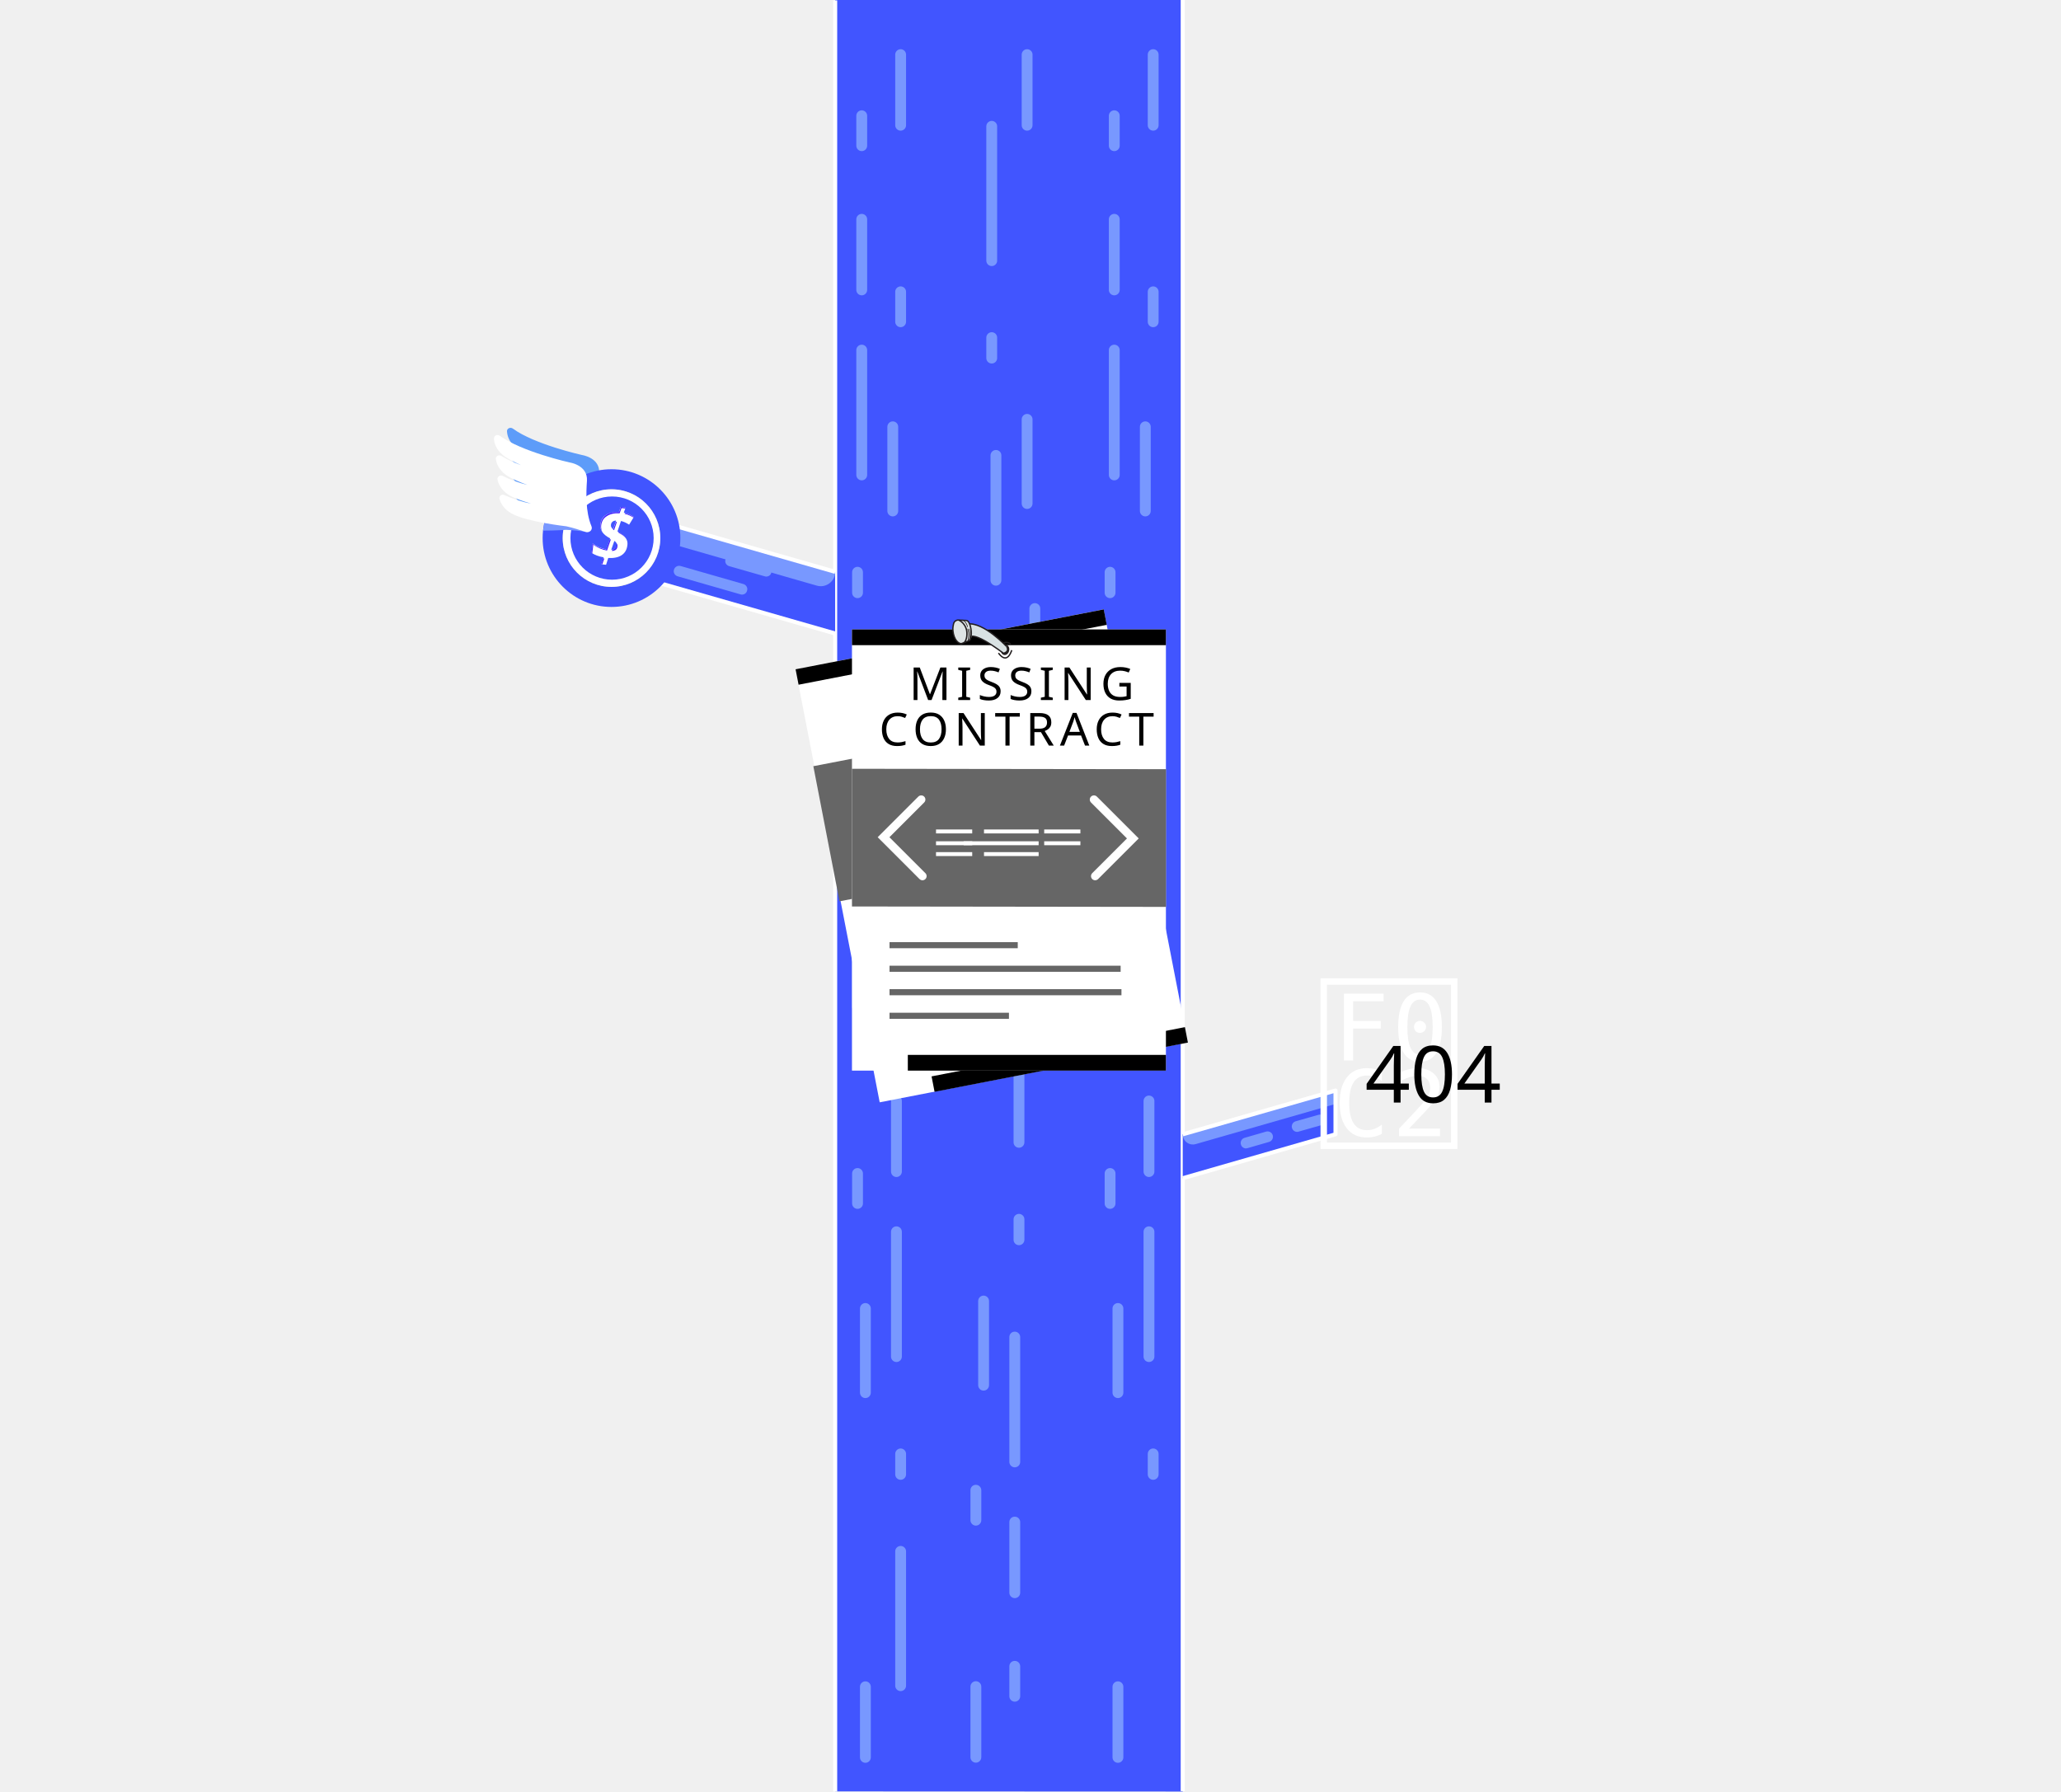
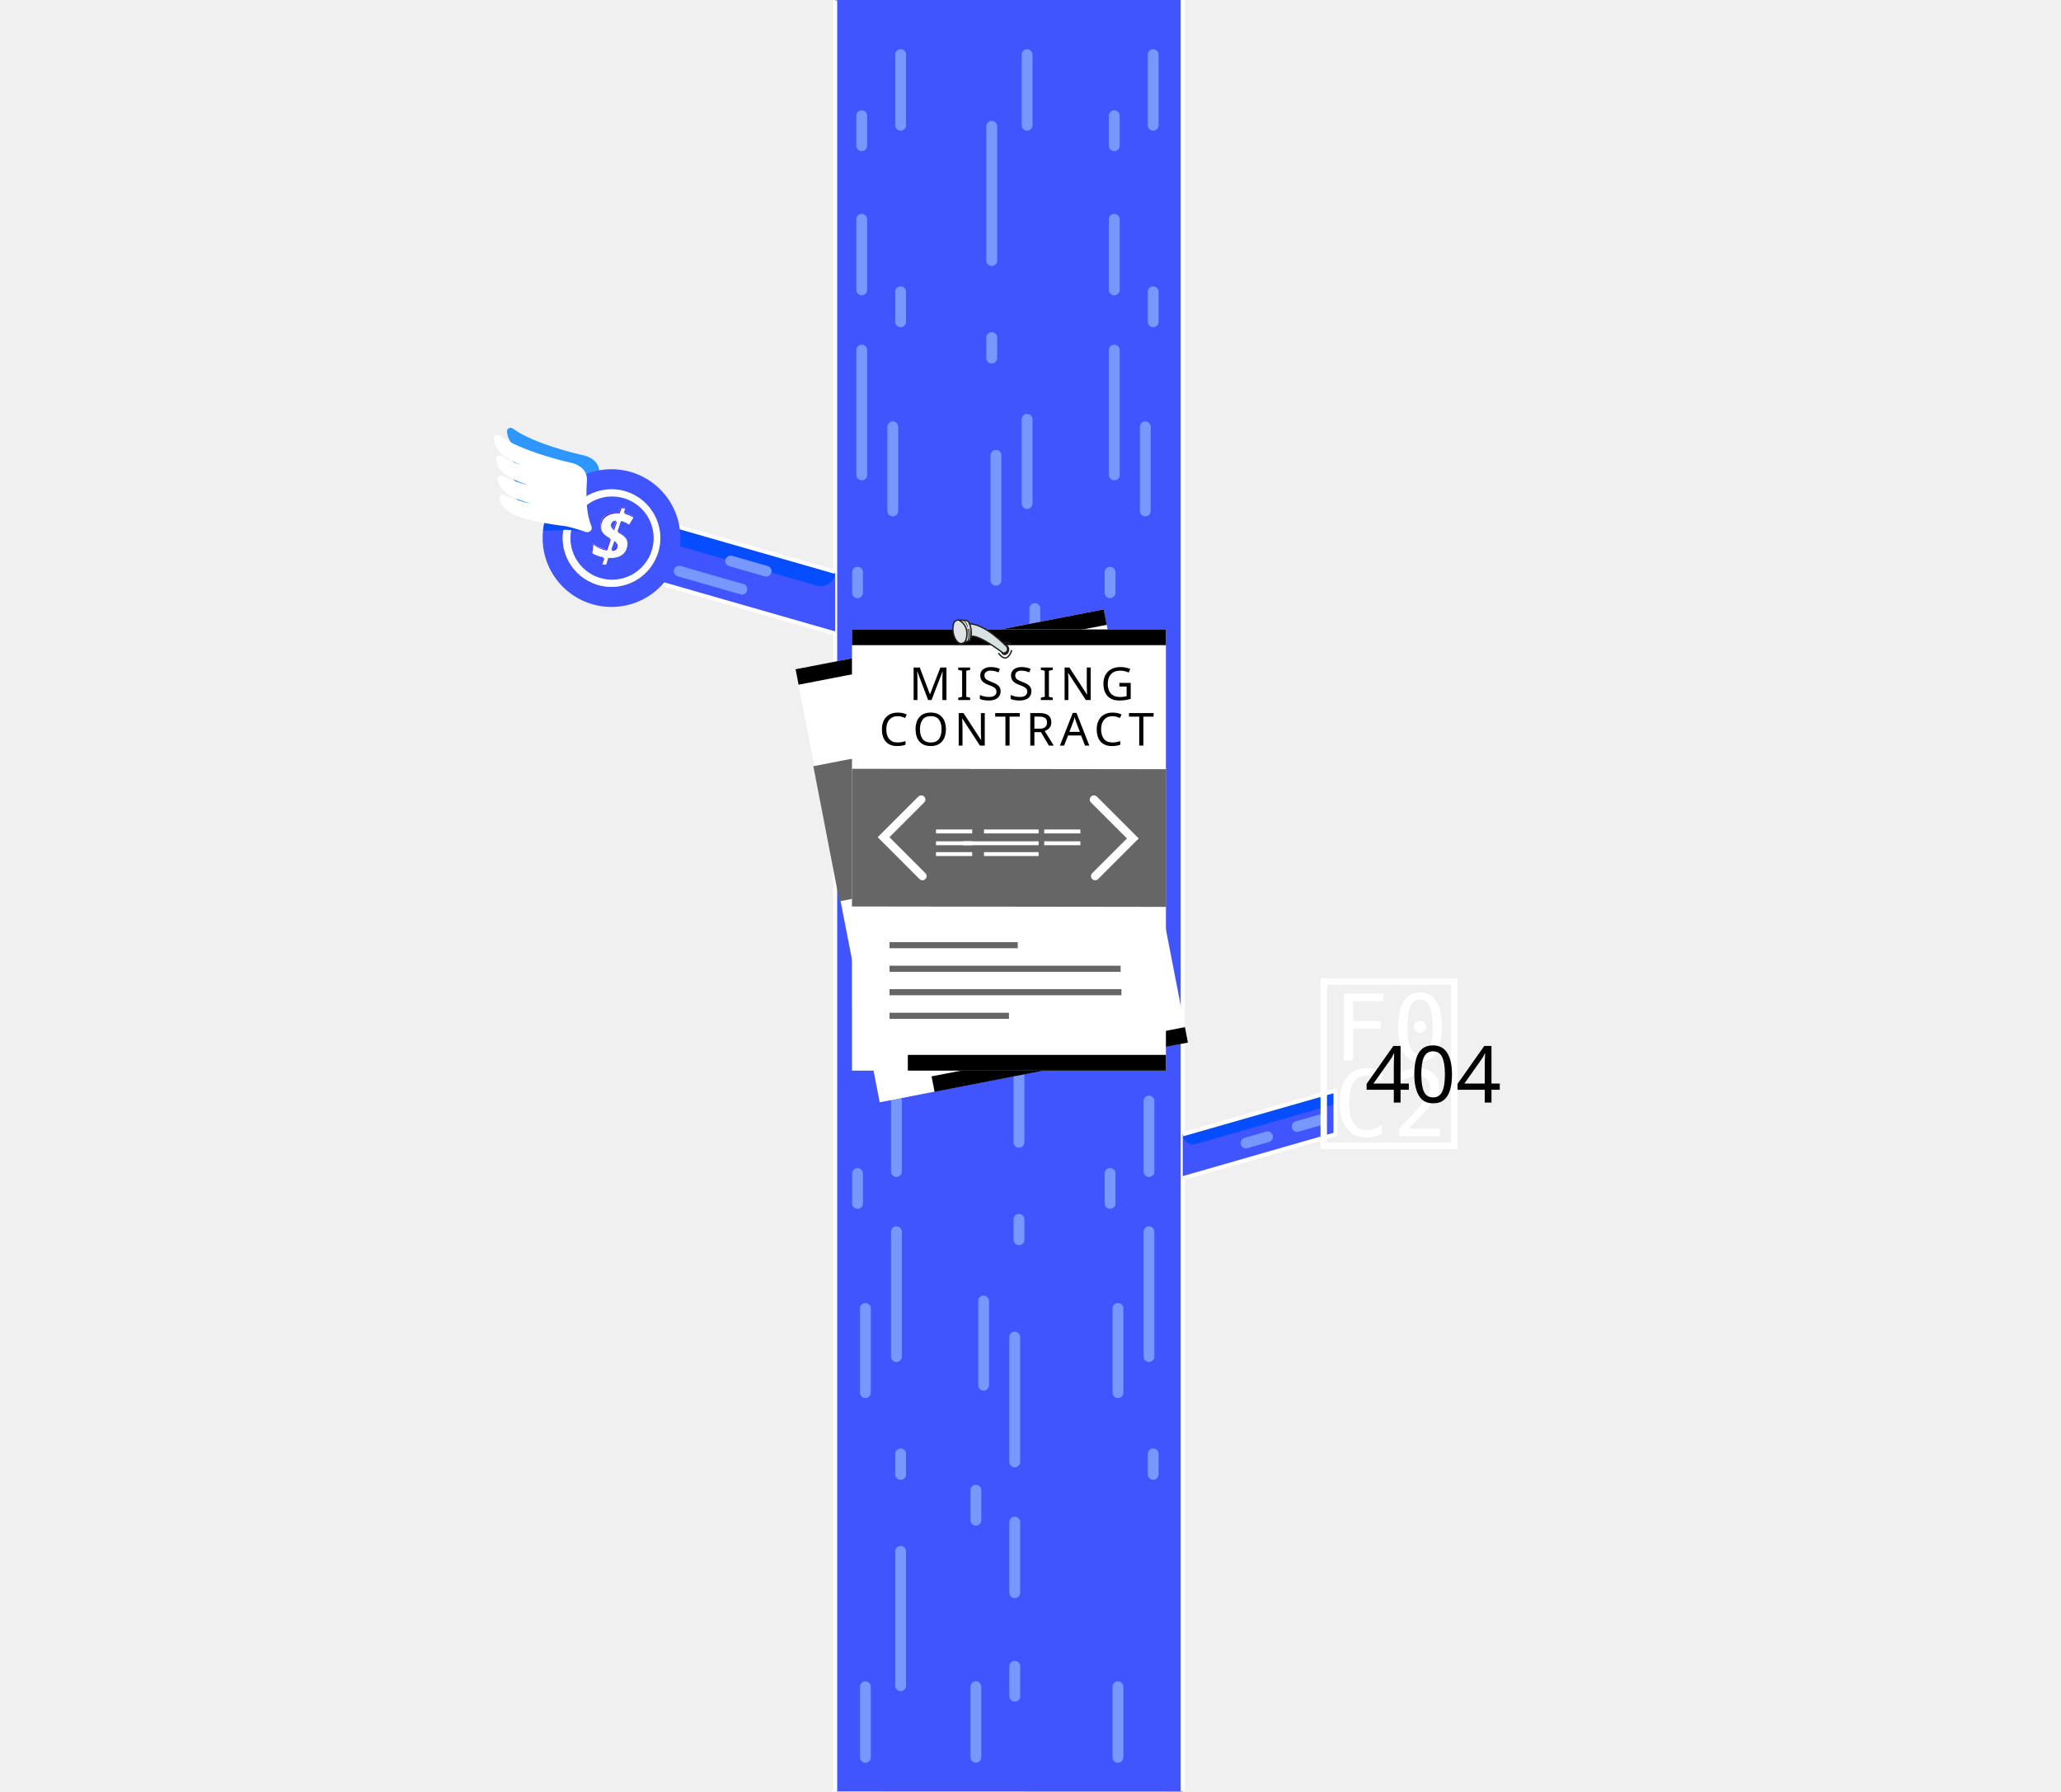
<svg xmlns="http://www.w3.org/2000/svg" version="1.1" id="Layer_1" x="0px" y="0px" viewBox="0 0 1520.4 1321.6" style="enable-background:new 0 0 1520.4 1321.6;" xml:space="preserve">
  <style type="text/css">
	.st0{fill:#4155FF;}
	.st1{fill:none;stroke:#FFFFFF;stroke-width:3;stroke-linejoin:round;stroke-miterlimit:10;}
	.st2{fill:#7898FF;}
- 	.st3{fill:#FFFFFF;}
- 	.st4{font-family:'FontAwesome5FreeSolid';}
- 	.st5{font-size:148.821px;}
- 	.st6{font-family:'Raleway-Black';}
- 	.st7{font-size:58.138px;}
- 	.st8{fill:#5D9CF9;}
- 	.st9{fill:#AAAAAA;}
- 	.st10{fill:#4155FF;stroke:#FFFFFF;stroke-miterlimit:10;}
- 	.st11{fill:#4121FF;}
- 	.st12{opacity:0.4;fill:#B9BDC0;enable-background:new    ;}
- 	.st13{fill:#666666;}
- 	.st14{fill:none;stroke:#FFFFFF;stroke-width:6.127;stroke-linecap:round;stroke-miterlimit:10;}
- 	.st15{font-size:33.628px;}
- 	.st16{letter-spacing:4;}
- 	.st17{fill:none;stroke:#231F20;stroke-miterlimit:10;}
- 	.st18{fill:#231F20;}
- 	.st19{fill:#D9E2E3;stroke:#231F20;stroke-miterlimit:10;}
- 	.st20{fill:#DEE4E5;}
- 	.st21{fill:none;stroke:#231F20;stroke-width:0.5;stroke-miterlimit:10;}
+ 	.st3{fill:#064DFF;}
+ 	.st4{fill:#FFFFFF;}
+ 	.st5{font-family:'FontAwesome5FreeSolid';}
+ 	.st6{font-size:148.821px;}
+ 	.st7{font-family:'Raleway-Black';}
+ 	.st8{font-size:58.138px;}
+ 	.st9{fill:#2E97FF;}
+ 	.st10{fill:#AAAAAA;}
+ 	.st11{fill:#4155FF;stroke:#FFFFFF;stroke-miterlimit:10;}
+ 	.st12{fill:#4121FF;}
+ 	.st13{opacity:0.4;fill:#B9BDC0;enable-background:new    ;}
+ 	.st14{fill:#666666;}
+ 	.st15{fill:none;stroke:#FFFFFF;stroke-width:6.127;stroke-linecap:round;stroke-miterlimit:10;}
+ 	.st16{font-size:33.628px;}
+ 	.st17{letter-spacing:4;}
+ 	.st18{fill:none;stroke:#231F20;stroke-miterlimit:10;}
+ 	.st19{fill:#231F20;}
+ 	.st20{fill:#D9E2E3;stroke:#231F20;stroke-miterlimit:10;}
+ 	.st21{fill:#DEE4E5;}
+ 	.st22{fill:none;stroke:#231F20;stroke-width:0.5;stroke-miterlimit:10;}
</style>
  <g>
    <g>
      <g>
        <g>
          <polygon class="st0" points="616.1,-0.5 616.1,1321.7 872.5,1321.8 872.5,-0.5     " />
          <rect x="616.1" y="627.7" class="st0" width="30" height="692.4" />
          <line class="st1" x1="872.5" y1="1321.5" x2="872.5" y2="0" />
          <line class="st1" x1="616.1" y1="0.3" x2="616.1" y2="1321.8" />
          <g>
            <g>
              <path class="st2" d="M635.7,217.9c-2.2,0-4-1.8-4-4v-52.1c0-2.2,1.8-4,4-4s4,1.8,4,4v52.1        C639.7,216.1,637.9,217.9,635.7,217.9z" />
            </g>
            <g>
              <path class="st2" d="M635.7,354.4c-2.2,0-4-1.8-4-4v-92.1c0-2.2,1.8-4,4-4s4,1.8,4,4v92.1        C639.7,352.6,637.9,354.4,635.7,354.4z" />
            </g>
            <g>
              <path class="st2" d="M658.6,381c-2.2,0-4-1.8-4-4v-62.1c0-2.2,1.8-4,4-4s4,1.8,4,4V377C662.6,379.2,660.8,381,658.6,381z" />
            </g>
            <g>
              <path class="st2" d="M664.4,96.4c-2.2,0-4-1.8-4-4V40.3c0-2.2,1.8-4,4-4s4,1.8,4,4v52.1C668.4,94.6,666.6,96.4,664.4,96.4z" />
            </g>
            <g>
              <path class="st2" d="M658.6,650.1c-2.2,0-4-1.8-4-4V594c0-2.2,1.8-4,4-4s4,1.8,4,4v52.1C662.6,648.3,660.8,650.1,658.6,650.1z        " />
            </g>
            <g>
              <path class="st2" d="M635.7,111.5c-2.2,0-4-1.8-4-4V85.4c0-2.2,1.8-4,4-4s4,1.8,4,4v22.1C639.7,109.7,637.9,111.5,635.7,111.5        z" />
            </g>
            <g>
              <path class="st2" d="M664.4,241.4c-2.2,0-4-1.8-4-4v-22.1c0-2.2,1.8-4,4-4s4,1.8,4,4v22.1        C668.4,239.6,666.6,241.4,664.4,241.4z" />
            </g>
            <g>
              <path class="st2" d="M632.6,441.3c-2.2,0-4-1.8-4-4v-15.1c0-2.2,1.8-4,4-4s4,1.8,4,4v15.1        C636.6,439.5,634.8,441.3,632.6,441.3z" />
            </g>
          </g>
          <g>
            <g>
              <path class="st2" d="M822,217.9c-2.2,0-4-1.8-4-4v-52.1c0-2.2,1.8-4,4-4s4,1.8,4,4v52.1C826,216.1,824.2,217.9,822,217.9z" />
            </g>
            <g>
              <path class="st2" d="M822,354.4c-2.2,0-4-1.8-4-4v-92.1c0-2.2,1.8-4,4-4s4,1.8,4,4v92.1C826,352.6,824.2,354.4,822,354.4z" />
            </g>
            <g>
              <path class="st2" d="M844.9,381c-2.2,0-4-1.8-4-4v-62.1c0-2.2,1.8-4,4-4s4,1.8,4,4V377C848.9,379.2,847.1,381,844.9,381z" />
            </g>
            <g>
              <path class="st2" d="M850.7,96.4c-2.2,0-4-1.8-4-4V40.3c0-2.2,1.8-4,4-4s4,1.8,4,4v52.1C854.7,94.6,852.9,96.4,850.7,96.4z" />
            </g>
            <g>
              <path class="st2" d="M844.9,650.1c-2.2,0-4-1.8-4-4V594c0-2.2,1.8-4,4-4s4,1.8,4,4v52.1C848.9,648.3,847.1,650.1,844.9,650.1z        " />
            </g>
            <g>
              <path class="st2" d="M822,111.5c-2.2,0-4-1.8-4-4V85.4c0-2.2,1.8-4,4-4s4,1.8,4,4v22.1C826,109.7,824.2,111.5,822,111.5z" />
            </g>
            <g>
              <path class="st2" d="M850.7,241.4c-2.2,0-4-1.8-4-4v-22.1c0-2.2,1.8-4,4-4s4,1.8,4,4v22.1        C854.7,239.6,852.9,241.4,850.7,241.4z" />
            </g>
            <g>
              <path class="st2" d="M818.9,441.3c-2.2,0-4-1.8-4-4v-15.1c0-2.2,1.8-4,4-4s4,1.8,4,4v15.1        C822.9,439.5,821.1,441.3,818.9,441.3z" />
            </g>
            <g>
              <path class="st2" d="M818.9,597.2c-2.2,0-4-1.8-4-4v-99.1c0-2.2,1.8-4,4-4s4,1.8,4,4v99.1        C822.9,595.4,821.1,597.2,818.9,597.2z" />
            </g>
          </g>
          <g>
            <g>
              <path class="st2" d="M734.7,468.5c-2.2,0-4,1.8-4,4v52.1c0,2.2,1.8,4,4,4s4-1.8,4-4v-52.1C738.7,470.3,737,468.5,734.7,468.5z        " />
            </g>
            <g>
              <path class="st2" d="M734.7,332c-2.2,0-4,1.8-4,4v92.1c0,2.2,1.8,4,4,4s4-1.8,4-4V336C738.7,333.8,737,332,734.7,332z" />
            </g>
            <g>
              <path class="st2" d="M757.7,305.4c-2.2,0-4,1.8-4,4v62.1c0,2.2,1.8,4,4,4s4-1.8,4-4v-62.1        C761.7,307.2,759.9,305.4,757.7,305.4z" />
            </g>
            <g>
              <path class="st2" d="M763.4,589.9c-2.2,0-4,1.8-4,4V646c0,2.2,1.8,4,4,4s4-1.8,4-4v-52.1C767.4,591.7,765.6,589.9,763.4,589.9        z" />
            </g>
            <g>
              <path class="st2" d="M757.7,36.3c-2.2,0-4,1.8-4,4v52.1c0,2.2,1.8,4,4,4s4-1.8,4-4V40.3C761.7,38.1,759.9,36.3,757.7,36.3z" />
            </g>
            <g>
              <path class="st2" d="M734.7,574.9c-2.2,0-4,1.8-4,4V601c0,2.2,1.8,4,4,4s4-1.8,4-4v-22.1C738.7,576.7,737,574.9,734.7,574.9z" />
            </g>
            <g>
              <path class="st2" d="M763.4,445c-2.2,0-4,1.8-4,4v22.1c0,2.2,1.8,4,4,4s4-1.8,4-4V449C767.4,446.7,765.6,445,763.4,445z" />
            </g>
            <g>
              <path class="st2" d="M731.6,245.1c-2.2,0-4,1.8-4,4v15.1c0,2.2,1.8,4,4,4s4-1.8,4-4v-15.1        C735.6,246.9,733.8,245.1,731.6,245.1z" />
            </g>
            <g>
              <path class="st2" d="M731.6,89.2c-2.2,0-4,1.8-4,4v99.1c0,2.2,1.8,4,4,4s4-1.8,4-4V93.2C735.6,91,733.8,89.2,731.6,89.2z" />
            </g>
          </g>
          <g>
            <g>
              <path class="st2" d="M843.6,864.4v-52.1c0-2.2,1.8-4,4-4s4,1.8,4,4v52.1c0,2.2-1.8,4-4,4C845.4,868.4,843.6,866.6,843.6,864.4        z" />
            </g>
            <g>
              <path class="st2" d="M843.6,1000.9v-92.1c0-2.2,1.8-4,4-4s4,1.8,4,4v92.1c0,2.2-1.8,4-4,4        C845.4,1004.9,843.6,1003.1,843.6,1000.9z" />
            </g>
            <g>
              <path class="st2" d="M820.7,1027.5v-62.1c0-2.2,1.8-4,4-4s4,1.8,4,4v62.1c0,2.2-1.8,4-4,4S820.7,1029.7,820.7,1027.5z" />
            </g>
            <g>
              <path class="st2" d="M814.9,742.9v-52.1c0-2.2,1.8-4,4-4s4,1.8,4,4v52.1c0,2.2-1.8,4-4,4S814.9,745.1,814.9,742.9z" />
            </g>
            <g>
              <path class="st2" d="M820.7,1296.6v-52.1c0-2.2,1.8-4,4-4s4,1.8,4,4v52.1c0,2.2-1.8,4-4,4S820.7,1298.8,820.7,1296.6z" />
            </g>
            <g>
              <path class="st2" d="M843.6,758v-22.1c0-2.2,1.8-4,4-4s4,1.8,4,4V758c0,2.2-1.8,4-4,4C845.4,762,843.6,760.2,843.6,758z" />
            </g>
            <g>
              <path class="st2" d="M814.9,887.9v-22.1c0-2.2,1.8-4,4-4s4,1.8,4,4v22.1c0,2.2-1.8,4-4,4S814.9,890.1,814.9,887.9z" />
            </g>
            <g>
              <path class="st2" d="M846.7,1087.8v-15.1c0-2.2,1.8-4,4-4s4,1.8,4,4v15.1c0,2.2-1.8,4-4,4S846.7,1090,846.7,1087.8z" />
            </g>
          </g>
          <g>
            <g>
              <path class="st2" d="M657.3,864.4v-52.1c0-2.2,1.8-4,4-4s4,1.8,4,4v52.1c0,2.2-1.8,4-4,4S657.3,866.6,657.3,864.4z" />
            </g>
            <g>
              <path class="st2" d="M657.3,1000.9v-92.1c0-2.2,1.8-4,4-4s4,1.8,4,4v92.1c0,2.2-1.8,4-4,4S657.3,1003.1,657.3,1000.9z" />
            </g>
            <g>
              <path class="st2" d="M634.4,1027.5v-62.1c0-2.2,1.8-4,4-4s4,1.8,4,4v62.1c0,2.2-1.8,4-4,4S634.4,1029.7,634.4,1027.5z" />
            </g>
            <g>
              <path class="st2" d="M628.6,742.9v-52.1c0-2.2,1.8-4,4-4s4,1.8,4,4v52.1c0,2.2-1.8,4-4,4C630.4,746.9,628.6,745.1,628.6,742.9        z" />
            </g>
            <g>
              <path class="st2" d="M634.4,1296.6v-52.1c0-2.2,1.8-4,4-4s4,1.8,4,4v52.1c0,2.2-1.8,4-4,4S634.4,1298.8,634.4,1296.6z" />
            </g>
            <g>
              <path class="st2" d="M657.3,758v-22.1c0-2.2,1.8-4,4-4s4,1.8,4,4V758c0,2.2-1.8,4-4,4S657.3,760.2,657.3,758z" />
            </g>
            <g>
              <path class="st2" d="M628.6,887.9v-22.1c0-2.2,1.8-4,4-4s4,1.8,4,4v22.1c0,2.2-1.8,4-4,4C630.4,891.9,628.6,890.1,628.6,887.9        z" />
            </g>
            <g>
              <path class="st2" d="M660.4,1087.8v-15.1c0-2.2,1.8-4,4-4s4,1.8,4,4v15.1c0,2.2-1.8,4-4,4S660.4,1090,660.4,1087.8z" />
            </g>
            <g>
              <path class="st2" d="M660.4,1243.7v-99.1c0-2.2,1.8-4,4-4s4,1.8,4,4v99.1c0,2.2-1.8,4-4,4S660.4,1245.9,660.4,1243.7z" />
            </g>
          </g>
          <g>
            <g>
              <path class="st2" d="M744.6,1123v52.1c0,2.2,1.8,4,4,4s4-1.8,4-4V1123c0-2.2-1.8-4-4-4C746.3,1119,744.6,1120.8,744.6,1123z" />
            </g>
            <g>
              <path class="st2" d="M744.6,986.5v92.1c0,2.2,1.8,4,4,4s4-1.8,4-4v-92.1c0-2.2-1.8-4-4-4C746.3,982.5,744.6,984.3,744.6,986.5        z" />
            </g>
            <g>
              <path class="st2" d="M721.6,959.9v62.1c0,2.2,1.8,4,4,4s4-1.8,4-4v-62.1c0-2.2-1.8-4-4-4C723.4,955.9,721.6,957.7,721.6,959.9        z" />
            </g>
            <g>
              <path class="st2" d="M715.9,1244.4v52.1c0,2.2,1.8,4,4,4s4-1.8,4-4v-52.1c0-2.2-1.8-4-4-4S715.9,1242.2,715.9,1244.4z" />
            </g>
            <g>
              <path class="st2" d="M721.6,690.8v52.1c0,2.2,1.8,4,4,4s4-1.8,4-4v-52.1c0-2.2-1.8-4-4-4C723.4,686.8,721.6,688.6,721.6,690.8        z" />
            </g>
            <g>
              <path class="st2" d="M744.6,1229.4v22.1c0,2.2,1.8,4,4,4s4-1.8,4-4v-22.1c0-2.2-1.8-4-4-4        C746.3,1225.4,744.6,1227.2,744.6,1229.4z" />
            </g>
            <g>
              <path class="st2" d="M715.9,1099.5v22.1c0,2.2,1.8,4,4,4s4-1.8,4-4v-22.1c0-2.2-1.8-4-4-4S715.9,1097.2,715.9,1099.5z" />
            </g>
            <g>
              <path class="st2" d="M747.7,899.6v15.1c0,2.2,1.8,4,4,4s4-1.8,4-4v-15.1c0-2.2-1.8-4-4-4S747.7,897.4,747.7,899.6z" />
            </g>
            <g>
              <path class="st2" d="M747.7,743.7v99.1c0,2.2,1.8,4,4,4s4-1.8,4-4v-99.1c0-2.2-1.8-4-4-4S747.7,741.5,747.7,743.7z" />
            </g>
          </g>
        </g>
        <g>
          <polyline class="st0" points="616.1,421.9 465.2,378.6 465.2,424.1 616.1,467.4     " />
-           <path class="st2" d="M465.2,378.6v14l137.4,39.5c6.7,1.9,13.5-3.1,13.5-10.1L465.2,378.6z" />
+           <path class="st3" d="M465.2,378.6v14l137.4,39.5c6.7,1.9,13.5-3.1,13.5-10.1L465.2,378.6z" />
          <polyline class="st1" points="616.1,421.9 465.2,378.6 465.2,424.1 616.1,467.4     " />
          <g>
            <path class="st2" d="M565.2,425.4c-0.4,0-0.7-0.1-1.1-0.2l-26.2-7.5c-2.1-0.6-3.4-2.8-2.7-4.9c0.6-2.1,2.8-3.3,4.9-2.7       l26.2,7.5c2.1,0.6,3.4,2.8,2.7,4.9C568.6,424.3,567,425.4,565.2,425.4z" />
          </g>
          <g>
            <path class="st2" d="M547.3,438.7c-0.4,0-0.7-0.1-1.1-0.2l-46.3-13.3c-2.1-0.6-3.4-2.8-2.7-4.9c0.6-2.1,2.8-3.3,4.9-2.7       l46.3,13.3c2.1,0.6,3.4,2.8,2.7,4.9C550.7,437.6,549.1,438.7,547.3,438.7z" />
          </g>
        </g>
        <g>
          <g>
            <polyline class="st0" points="872.5,836.9 985.2,804.6 985.2,836.9 872.5,869.3      " />
-             <path class="st2" d="M872.5,836.9c0,5,4.8,8.6,9.6,7.2l103.1-29.6v-10L872.5,836.9z" />
+             <path class="st3" d="M872.5,836.9c0,5,4.8,8.6,9.6,7.2l103.1-29.6v-10L872.5,836.9z" />
            <g>
              <path class="st2" d="M956.9,835.1c-1.7,0-3.3-1.1-3.8-2.9c-0.6-2.1,0.6-4.3,2.7-4.9l16.9-4.8c2.1-0.6,4.3,0.6,4.9,2.7        c0.6,2.1-0.6,4.3-2.7,4.9l-16.9,4.8C957.7,835.1,957.3,835.1,956.9,835.1z" />
            </g>
            <g>
              <path class="st2" d="M919.2,847.3c-1.7,0-3.3-1.1-3.8-2.9c-0.6-2.1,0.6-4.3,2.7-4.9l15.9-4.6c2.1-0.6,4.3,0.6,4.9,2.7        c0.6,2.1-0.6,4.3-2.7,4.9l-15.9,4.6C919.9,847.2,919.5,847.3,919.2,847.3z" />
            </g>
            <polyline class="st1" points="872.5,836.9 985.2,804.6 985.2,836.9 872.5,869.3      " />
          </g>
          <g>
-             <text transform="matrix(1.0085 0 0 1 969.4008 838.2935)" class="st3 st4 st5"></text>
-             <text transform="matrix(1.0085 0 0 1 1006.928 813.4575)" class="st6 st7">404</text>
-           </g>
-         </g>
-         <g>
-           <path class="st8" d="M442,349.1c0.8-11.5-12.7-13.4-12.7-13.4s-35.1-7.8-51-19.5c-1.8-1.3-4.4-0.1-4.3,2      c0.2,3.3,1.5,7.8,6.4,11.9c2.7,2.3,7.7,4.9,13.5,7.5c-5.3-1.9-10.3-4.2-14.4-6.7c-1.9-1.2-4.4,0.2-4.1,2.3      c0.4,3.3,2.1,7.7,7.2,11.5c3.3,2.4,9.3,5,15.9,7.4c-6.3-1.6-12.7-3.8-17.9-6.5c-2-1.1-4.4,0.5-3.9,2.6c0.6,3.3,2.6,7.6,8.1,11.1      c3.6,2.3,9.8,4.5,16.4,6.4c-6.6-1.1-13.4-3.5-19.4-6.2c-2.1-0.9-4.3,0.8-3.7,2.8c0.9,3.3,3.2,7.5,8.9,10.7c10.8,6,40,9.3,40,9.3      c5.6,1.3,10.2,2.8,13.9,4.1c2.9,1.1,5.6-1.5,4.5-4.2C440.8,371.5,441.5,357.8,442,349.1z" />
+             <text transform="matrix(1.0085 0 0 1 969.4004 838.2939)" class="st4 st5 st6"></text>
+             <text transform="matrix(1.0085 0 0 1 1006.928 813.457)" class="st7 st8">404</text>
+           </g>
+         </g>
+         <g>
+           <path class="st9" d="M442,349.1c0.8-11.5-12.7-13.4-12.7-13.4s-35.1-7.8-51-19.5c-1.8-1.3-4.4-0.1-4.3,2      c0.2,3.3,1.5,7.8,6.4,11.9c2.7,2.3,7.7,4.9,13.5,7.5c-5.3-1.9-10.3-4.2-14.4-6.7c-1.9-1.2-4.4,0.2-4.1,2.3      c0.4,3.3,2.1,7.7,7.2,11.5c3.3,2.4,9.3,5,15.9,7.4c-6.3-1.6-12.7-3.8-17.9-6.5c-2-1.1-4.4,0.5-3.9,2.6c0.6,3.3,2.6,7.6,8.1,11.1      c3.6,2.3,9.8,4.5,16.4,6.4c-6.6-1.1-13.4-3.5-19.4-6.2c-2.1-0.9-4.3,0.8-3.7,2.8c0.9,3.3,3.2,7.5,8.9,10.7c10.8,6,40,9.3,40,9.3      c5.6,1.3,10.2,2.8,13.9,4.1c2.9,1.1,5.6-1.5,4.5-4.2C440.8,371.5,441.5,357.8,442,349.1z" />
          <ellipse class="st0" cx="451.1" cy="397" rx="50.8" ry="50.8" />
-           <ellipse class="st9" cx="451.1" cy="397" rx="36" ry="36" />
-           <ellipse class="st3" cx="451.1" cy="397" rx="36" ry="36" />
-           <ellipse class="st10" cx="451.5" cy="397" rx="31.2" ry="31.2" />
-           <g>
-             <path class="st3" d="M462.8,402.4c-0.4,3.2-1.8,5.6-4.2,7.2c-2.4,1.6-5.7,2.3-9.9,2.1l-1.6,5l-3.6-0.4l1.8-5.1       c-3.6-0.6-6.6-1.8-8.9-3.3l0.8-6.9c3.2,2.3,6.6,3.7,10.1,4.3l2.8-8.1c-2.7-1.4-4.6-2.9-5.8-4.7c-1.2-1.7-1.6-3.6-1.4-5.8       c0.4-3,1.7-5.3,4.2-6.8c2.4-1.6,5.6-2.3,9.4-2.1l1.4-3.8l3.6,0.4l-1.3,3.8c2.8,0.7,5.3,1.8,7.4,3.2l-3.5,5.7       c-2.1-1.4-4.2-2.3-6-2.7l-2.6,7.7c2.2,1.2,3.7,2.2,4.7,3.2s1.7,2,2.2,3.2C462.9,399.6,463,401,462.8,402.4z M454.5,384.1       c-1.1,0-2,0.2-2.6,0.8c-0.7,0.5-1.1,1.3-1.2,2.3c-0.2,1.4,0.4,2.4,1.7,3.1L454.5,384.1z M450.9,405.6c1.1,0,2-0.3,2.8-0.8       c0.7-0.5,1.2-1.3,1.3-2.4c0.1-0.8,0-1.5-0.4-2c-0.4-0.6-0.8-1-1.4-1.3L450.9,405.6z" />
-           </g>
-           <g>
-             <path class="st11" d="M460.8,379.1c2.5,0.6,4.7,1.6,6.6,2.8l0.2-0.4c-1.9-1.3-4.1-2.3-6.6-3L460.8,379.1z" />
-             <path class="st11" d="M453,391.2l2.1-6.2c-0.3,0-0.6,0-0.8,0.1l-1.8,5.3c-0.4-0.2-0.7-0.5-1-0.8       C451.7,390.2,452.2,390.7,453,391.2z" />
-             <path class="st11" d="M455.5,403.2c0.1-0.8,0-1.5-0.4-2c-0.1-0.1-0.2-0.2-0.3-0.3c0.2,0.4,0.2,0.9,0.1,1.5       c-0.1,1.1-0.6,1.9-1.3,2.4c-0.5,0.4-1.2,0.6-1.9,0.8l-0.3,0.9c1.1,0,2-0.3,2.8-0.8C455,405.1,455.4,404.2,455.5,403.2z" />
-             <path class="st11" d="M462,397.5c-0.4-0.8-1-1.5-1.7-2.2c-0.9-0.9-2.3-1.8-4-2.8l-0.2,0.4c2.2,1.2,3.7,2.2,4.7,3.2       C461.3,396.5,461.6,397,462,397.5z" />
-             <path class="st11" d="M444.5,392.7c-0.9-1.6-1.2-3.3-1-5.1c0.4-3,1.7-5.3,4.2-6.8c2.4-1.6,5.6-2.3,9.4-2.1l1.4-3.8l2.8,0.3       l0.3-0.8L458,374l-1.4,3.8c-3.9-0.2-7,0.5-9.4,2.1c-2.4,1.6-3.8,3.9-4.2,6.8c-0.3,2.1,0.2,4.1,1.4,5.8       C444.4,392.6,444.5,392.6,444.5,392.7z" />
-             <path class="st11" d="M445.8,412.1c-0.3,0-0.5-0.1-0.8-0.2l-1.5,4.4l0.8,0.1L445.8,412.1z" />
-             <path class="st11" d="M437.7,401.9c3.2,2.3,6.6,3.7,10.1,4.3l2.8-8.1c-0.3-0.1-0.5-0.3-0.7-0.4l-2.7,7.7       c-3.5-0.6-6.9-2-10.1-4.3l-0.8,6.9c0.2,0.1,0.4,0.2,0.6,0.3L437.7,401.9z" />
-           </g>
-           <path class="st2" d="M400.7,390.9c0,0.2,0,0.4-0.1,0.6c9.2,0,17-0.6,17-0.6c5.7,0.3,10.5,0.8,14.4,1.5c3,0.5,5.2-2.5,3.6-4.9      c-6.5-9.7-8.4-23.2-9.4-32c-0.1-0.9-0.3-1.8-0.6-2.6C412.3,360.7,402.7,374.4,400.7,390.9z" />
-           <path class="st3" d="M433,354.7c0.7-11.6-12.8-13.5-12.8-13.5s-35.4-7.9-51.5-19.7c-1.8-1.3-4.4-0.1-4.3,2.1      c0.2,3.4,1.5,7.9,6.4,12c2.7,2.3,7.8,5,13.6,7.6c-5.3-1.9-10.4-4.2-14.5-6.8c-1.9-1.2-4.4,0.2-4.1,2.3c0.4,3.3,2.1,7.7,7.3,11.6      c3.3,2.4,9.4,5.1,16,7.5c-6.4-1.6-12.8-3.8-18.1-6.6c-2-1.1-4.4,0.5-4,2.6c0.7,3.3,2.6,7.6,8.1,11.2c3.6,2.3,9.9,4.6,16.6,6.5      c-6.7-1.1-13.6-3.6-19.6-6.2c-2-1-4.2,0.7-3.6,2.8c0.9,3.3,3.2,7.6,9,10.8c10.9,6.1,40.3,9.4,40.3,9.4c5.6,1.3,10.3,2.8,14,4.1      c2.9,1.1,5.7-1.5,4.5-4.2C431.8,377.3,432.4,363.5,433,354.7z" />
+           <ellipse class="st10" cx="451.1" cy="397" rx="36" ry="36" />
+           <ellipse class="st4" cx="451.1" cy="397" rx="36" ry="36" />
+           <ellipse class="st11" cx="451.5" cy="397" rx="31.2" ry="31.2" />
+           <g>
+             <path class="st4" d="M462.8,402.4c-0.4,3.2-1.8,5.6-4.2,7.2c-2.4,1.6-5.7,2.3-9.9,2.1l-1.6,5l-3.6-0.4l1.8-5.1       c-3.6-0.6-6.6-1.8-8.9-3.3l0.8-6.9c3.2,2.3,6.6,3.7,10.1,4.3l2.8-8.1c-2.7-1.4-4.6-2.9-5.8-4.7c-1.2-1.7-1.6-3.6-1.4-5.8       c0.4-3,1.7-5.3,4.2-6.8c2.4-1.6,5.6-2.3,9.4-2.1l1.4-3.8l3.6,0.4l-1.3,3.8c2.8,0.7,5.3,1.8,7.4,3.2l-3.5,5.7       c-2.1-1.4-4.2-2.3-6-2.7l-2.6,7.7c2.2,1.2,3.7,2.2,4.7,3.2s1.7,2,2.2,3.2C462.9,399.6,463,401,462.8,402.4z M454.5,384.1       c-1.1,0-2,0.2-2.6,0.8c-0.7,0.5-1.1,1.3-1.2,2.3c-0.2,1.4,0.4,2.4,1.7,3.1L454.5,384.1z M450.9,405.6c1.1,0,2-0.3,2.8-0.8       c0.7-0.5,1.2-1.3,1.3-2.4c0.1-0.8,0-1.5-0.4-2c-0.4-0.6-0.8-1-1.4-1.3L450.9,405.6z" />
+           </g>
+           <g>
+             <path class="st12" d="M460.8,379.1c2.5,0.6,4.7,1.6,6.6,2.8l0.2-0.4c-1.9-1.3-4.1-2.3-6.6-3L460.8,379.1z" />
+             <path class="st12" d="M453,391.2l2.1-6.2c-0.3,0-0.6,0-0.8,0.1l-1.8,5.3c-0.4-0.2-0.7-0.5-1-0.8       C451.7,390.2,452.2,390.7,453,391.2z" />
+             <path class="st12" d="M455.5,403.2c0.1-0.8,0-1.5-0.4-2c-0.1-0.1-0.2-0.2-0.3-0.3c0.2,0.4,0.2,0.9,0.1,1.5       c-0.1,1.1-0.6,1.9-1.3,2.4c-0.5,0.4-1.2,0.6-1.9,0.8l-0.3,0.9c1.1,0,2-0.3,2.8-0.8C455,405.1,455.4,404.2,455.5,403.2z" />
+             <path class="st12" d="M462,397.5c-0.4-0.8-1-1.5-1.7-2.2c-0.9-0.9-2.3-1.8-4-2.8l-0.2,0.4c2.2,1.2,3.7,2.2,4.7,3.2       C461.3,396.5,461.6,397,462,397.5z" />
+             <path class="st12" d="M444.5,392.7c-0.9-1.6-1.2-3.3-1-5.1c0.4-3,1.7-5.3,4.2-6.8c2.4-1.6,5.6-2.3,9.4-2.1l1.4-3.8l2.8,0.3       l0.3-0.8L458,374l-1.4,3.8c-3.9-0.2-7,0.5-9.4,2.1s-3.8,3.9-4.2,6.8c-0.3,2.1,0.2,4.1,1.4,5.8       C444.4,392.6,444.5,392.6,444.5,392.7z" />
+             <path class="st12" d="M445.8,412.1c-0.3,0-0.5-0.1-0.8-0.2l-1.5,4.4l0.8,0.1L445.8,412.1z" />
+             <path class="st12" d="M437.7,401.9c3.2,2.3,6.6,3.7,10.1,4.3l2.8-8.1c-0.3-0.1-0.5-0.3-0.7-0.4l-2.7,7.7       c-3.5-0.6-6.9-2-10.1-4.3l-0.8,6.9c0.2,0.1,0.4,0.2,0.6,0.3L437.7,401.9z" />
+           </g>
+           <path class="st3" d="M400.7,390.9c0,0.2,0,0.4-0.1,0.6c9.2,0,17-0.6,17-0.6c5.7,0.3,10.5,0.8,14.4,1.5c3,0.5,5.2-2.5,3.6-4.9      c-6.5-9.7-8.4-23.2-9.4-32c-0.1-0.9-0.3-1.8-0.6-2.6C412.3,360.7,402.7,374.4,400.7,390.9z" />
+           <path class="st4" d="M433,354.7c0.7-11.6-12.8-13.5-12.8-13.5s-35.4-7.9-51.5-19.7c-1.8-1.3-4.4-0.1-4.3,2.1      c0.2,3.4,1.5,7.9,6.4,12c2.7,2.3,7.8,5,13.6,7.6c-5.3-1.9-10.4-4.2-14.5-6.8c-1.9-1.2-4.4,0.2-4.1,2.3c0.4,3.3,2.1,7.7,7.3,11.6      c3.3,2.4,9.4,5.1,16,7.5c-6.4-1.6-12.8-3.8-18.1-6.6c-2-1.1-4.4,0.5-4,2.6c0.7,3.3,2.6,7.6,8.1,11.2c3.6,2.3,9.9,4.6,16.6,6.5      c-6.7-1.1-13.6-3.6-19.6-6.2c-2-1-4.2,0.7-3.6,2.8c0.9,3.3,3.2,7.6,9,10.8c10.9,6.1,40.3,9.4,40.3,9.4c5.6,1.3,10.3,2.8,14,4.1      c2.9,1.1,5.7-1.5,4.5-4.2C431.8,377.3,432.4,363.5,433,354.7z" />
        </g>
      </g>
      <g>
        <g>
          <g>
            <g>
              <g>
-                 <rect x="615.8" y="468.7" transform="matrix(0.9816 -0.1908 0.1908 0.9816 -107.0464 151.196)" class="st3" width="231.6" height="325.5" />
-                 <rect x="686.6" y="775.9" transform="matrix(0.9816 -0.1908 0.1908 0.9816 -134.7923 163.5349)" width="190.4" height="11.6" />
-                 <rect x="657.6" y="706" transform="matrix(0.9816 -0.1908 0.1908 0.9816 -122.1909 147.5128)" class="st12" width="94.6" height="4.5" />
-                 <rect x="660.2" y="715.8" transform="matrix(0.9816 -0.1908 0.1908 0.9816 -123.3158 155.4296)" class="st12" width="170.5" height="4.5" />
-                 <rect x="663.5" y="732.8" transform="matrix(0.9816 -0.1908 0.1908 0.9816 -126.4934 156.4286)" class="st12" width="171.1" height="4.5" />
-                 <rect x="667.6" y="757.7" transform="matrix(0.9816 -0.1908 0.1908 0.9816 -131.9309 149.7501)" class="st12" width="88.1" height="4.5" />
-                 <rect x="585.9" y="471.6" transform="matrix(0.9816 -0.1908 0.1908 0.9816 -78.2033 142.6614)" width="231.6" height="11.6" />
+                 <rect x="615.8" y="468.7" transform="matrix(0.9816 -0.1908 0.1908 0.9816 -107.0413 151.1889)" class="st4" width="231.6" height="325.5" />
+                 <rect x="686.6" y="775.9" transform="matrix(0.9816 -0.1908 0.1908 0.9816 -134.7868 163.5273)" width="190.4" height="11.6" />
+                 <rect x="657.6" y="706" transform="matrix(0.9816 -0.1908 0.1908 0.9816 -122.1853 147.5054)" class="st13" width="94.6" height="4.5" />
+                 <rect x="660.2" y="715.8" transform="matrix(0.9816 -0.1908 0.1908 0.9816 -123.3101 155.4224)" class="st13" width="170.5" height="4.5" />
+                 <rect x="663.5" y="732.8" transform="matrix(0.9816 -0.1908 0.1908 0.9816 -126.4875 156.4215)" class="st13" width="171.1" height="4.5" />
+                 <rect x="667.6" y="757.7" transform="matrix(0.9816 -0.1908 0.1908 0.9816 -131.9255 149.7432)" class="st13" width="88.1" height="4.5" />
+                 <rect x="585.9" y="471.6" transform="matrix(0.9816 -0.1908 0.1908 0.9816 -78.1979 142.6538)" width="231.6" height="11.6" />
              </g>
-               <polygon class="st13" points="846.7,621 619.3,665 600,565.3 827.4,521.3       " />
-             </g>
-             <rect x="628.5" y="464.4" class="st3" width="231.6" height="325.5" />
+               <polygon class="st14" points="846.7,621 619.3,665 600,565.3 827.4,521.3       " />
+             </g>
+             <rect x="628.5" y="464.4" class="st4" width="231.6" height="325.5" />
            <rect x="669.7" y="778.3" width="190.4" height="11.6" />
-             <rect x="656.2" y="695.1" class="st13" width="94.6" height="4.5" />
-             <rect x="656.2" y="712.5" class="st13" width="170.5" height="4.5" />
-             <rect x="656.2" y="729.8" class="st13" width="171.1" height="4.5" />
-             <rect x="656.2" y="747.2" class="st13" width="88.1" height="4.5" />
+             <rect x="656.2" y="695.1" class="st14" width="94.6" height="4.5" />
+             <rect x="656.2" y="712.5" class="st14" width="170.5" height="4.5" />
+             <rect x="656.2" y="729.8" class="st14" width="171.1" height="4.5" />
+             <rect x="656.2" y="747.2" class="st14" width="88.1" height="4.5" />
            <rect x="628.5" y="464.4" width="231.6" height="11.6" />
          </g>
        </g>
        <g>
          <g>
-             <polygon class="st13" points="860.2,669.1 628.5,668.8 628.5,567.2 860.2,567.5      " />
+             <polygon class="st14" points="860.2,669.1 628.5,668.8 628.5,567.2 860.2,567.5      " />
            <g>
              <g>
-                 <polyline class="st14" points="679.6,589.9 651.8,617.7 680.5,646.4        " />
-                 <polyline class="st14" points="807.9,646.4 835.7,618.6 807,589.9        " />
+                 <polyline class="st15" points="679.6,589.9 651.8,617.7 680.5,646.4        " />
+                 <polyline class="st15" points="807.9,646.4 835.7,618.6 807,589.9        " />
              </g>
              <g>
-                 <rect x="690.5" y="612" class="st3" width="26.7" height="2.9" />
-                 <rect x="770.3" y="612" class="st3" width="26.7" height="2.9" />
-                 <rect x="725.9" y="612" class="st3" width="40.3" height="2.9" />
-                 <rect x="690.5" y="628.7" class="st3" width="26.7" height="2.9" />
-                 <rect x="725.9" y="628.7" class="st3" width="40.3" height="2.9" />
-                 <rect x="690.5" y="620.7" class="st3" width="26.7" height="2.9" />
-                 <rect x="770.3" y="620.7" class="st3" width="26.7" height="2.9" />
-                 <rect x="710.9" y="620.7" class="st3" width="55.3" height="2.9" />
+                 <rect x="690.5" y="612" class="st4" width="26.7" height="2.9" />
+                 <rect x="770.3" y="612" class="st4" width="26.7" height="2.9" />
+                 <rect x="725.9" y="612" class="st4" width="40.3" height="2.9" />
+                 <rect x="690.5" y="628.7" class="st4" width="26.7" height="2.9" />
+                 <rect x="725.9" y="628.7" class="st4" width="40.3" height="2.9" />
+                 <rect x="690.5" y="620.7" class="st4" width="26.7" height="2.9" />
+                 <rect x="770.3" y="620.7" class="st4" width="26.7" height="2.9" />
+                 <rect x="710.9" y="620.7" class="st4" width="55.3" height="2.9" />
              </g>
            </g>
          </g>
        </g>
      </g>
    </g>
-     <text transform="matrix(1.0104 0 0 1 670.6898 516.4946)" class="st6 st15 st16">MISSING</text>
-     <text transform="matrix(1.0104 0 0 1 648.5199 550.0952)" class="st6 st15 st16">CONTRACT</text>
+     <text transform="matrix(1.0104 0 0 1 670.6895 516.4941)" class="st7 st16 st17">MISSING</text>
+     <text transform="matrix(1.0104 0 0 1 648.5195 550.0957)" class="st7 st16 st17">CONTRACT</text>
  </g>
  <g>
-     <path class="st17" d="M736.6,481.8c0,0,5.8,9.4,9.8-2.1" />
+     <path class="st18" d="M736.6,481.8c0,0,5.8,9.4,9.8-2.1" />
    <g>
      <g>
-         <ellipse transform="matrix(0.1908 -0.9816 0.9816 0.1908 129.3882 1115.803)" class="st18" cx="741.5" cy="479.4" rx="3.9" ry="3.1" />
-         <path class="st19" d="M742.6,477c0.4,0.5-16.8-18.3-28.9-16.6l0,1.5c0,0,2.5,3.2,1.8,8.4c0,0,1.4-5.7,24.8,11.7     C740.4,481.9,745,481.1,742.6,477z" />
-         <path class="st17" d="M745.7,475.3c0,0-3-2.6-5.7-0.6" />
+         <ellipse transform="matrix(0.1908 -0.9816 0.9816 0.1908 129.3658 1115.764)" class="st19" cx="741.4" cy="479.4" rx="3.9" ry="3.1" />
+         <path class="st20" d="M742.6,477c0.4,0.5-16.8-18.3-28.9-16.6v1.5c0,0,2.5,3.2,1.8,8.4c0,0,1.4-5.7,24.8,11.7     C740.4,481.9,745,481.1,742.6,477z" />
+         <path class="st18" d="M745.7,475.3c0,0-3-2.6-5.7-0.6" />
      </g>
-       <path class="st20" d="M708.8,457.9h4.6c0,0,3,3.6,3.3,6.5c0,0,0.8,5.8-1.2,8.2l-3.4,1.3c0,0,2.2-4.9,0.7-9.1    C712.9,464.8,711.9,460.6,708.8,457.9z" />
+       <path class="st21" d="M708.8,457.9h4.6c0,0,3,3.6,3.3,6.5c0,0,0.8,5.8-1.2,8.2l-3.4,1.3c0,0,2.2-4.9,0.7-9.1    C712.9,464.8,711.9,460.6,708.8,457.9z" />
      <g>
-         <path class="st20" d="M713,464.7c1.6,5-0.5,9.1-3.2,10c-2.7,0.9-4.6-1.8-6.2-6.9s-0.5-9.2,2.2-10S711.4,459.7,713,464.7z" />
-         <path class="st17" d="M709,474.9c0,0,1.1-0.3,2.3-0.8c1.6-0.6,3.4-1.3,3.9-1.8c0,0,2.2-2.2,1-8.6s-3.4-5.9-3.4-5.9l-5.4-0.3     l-0.9,0c0,0-2.5,0.1-3.1,2.9s-0.7,4,0,7.6C703.4,468,704.7,474.2,709,474.9z" />
-         <path class="st17" d="M707.4,457.6c4.6,2.1,5.6,7.1,5.6,7.1s1.3,5.8-1.6,9.4" />
-         <path class="st21" d="M714.1,473c0,0,1.2-5.5-0.3-9.1" />
-         <path class="st21" d="M715.1,472c0,0,1.2-4.5-0.3-8.1" />
-         <path class="st21" d="M710.5,457.6c0,0,2.4,1.2,3.3,5" />
+         <path class="st21" d="M713,464.7c1.6,5-0.5,9.1-3.2,10s-4.6-1.8-6.2-6.9s-0.5-9.2,2.2-10S711.4,459.7,713,464.7z" />
+         <path class="st18" d="M709,474.9c0,0,1.1-0.3,2.3-0.8c1.6-0.6,3.4-1.3,3.9-1.8c0,0,2.2-2.2,1-8.6s-3.4-5.9-3.4-5.9l-5.4-0.3h-0.9     c0,0-2.5,0.1-3.1,2.9s-0.7,4,0,7.6C703.4,468,704.7,474.2,709,474.9z" />
+         <path class="st18" d="M707.4,457.6c4.6,2.1,5.6,7.1,5.6,7.1s1.3,5.8-1.6,9.4" />
+         <path class="st22" d="M714.1,473c0,0,1.2-5.5-0.3-9.1" />
+         <path class="st22" d="M715.1,472c0,0,1.2-4.5-0.3-8.1" />
+         <path class="st22" d="M710.5,457.6c0,0,2.4,1.2,3.3,5" />
      </g>
    </g>
  </g>
-   <path class="st17" d="M704.6,459.6" />
+   <path class="st18" d="M704.6,459.6" />
</svg>
